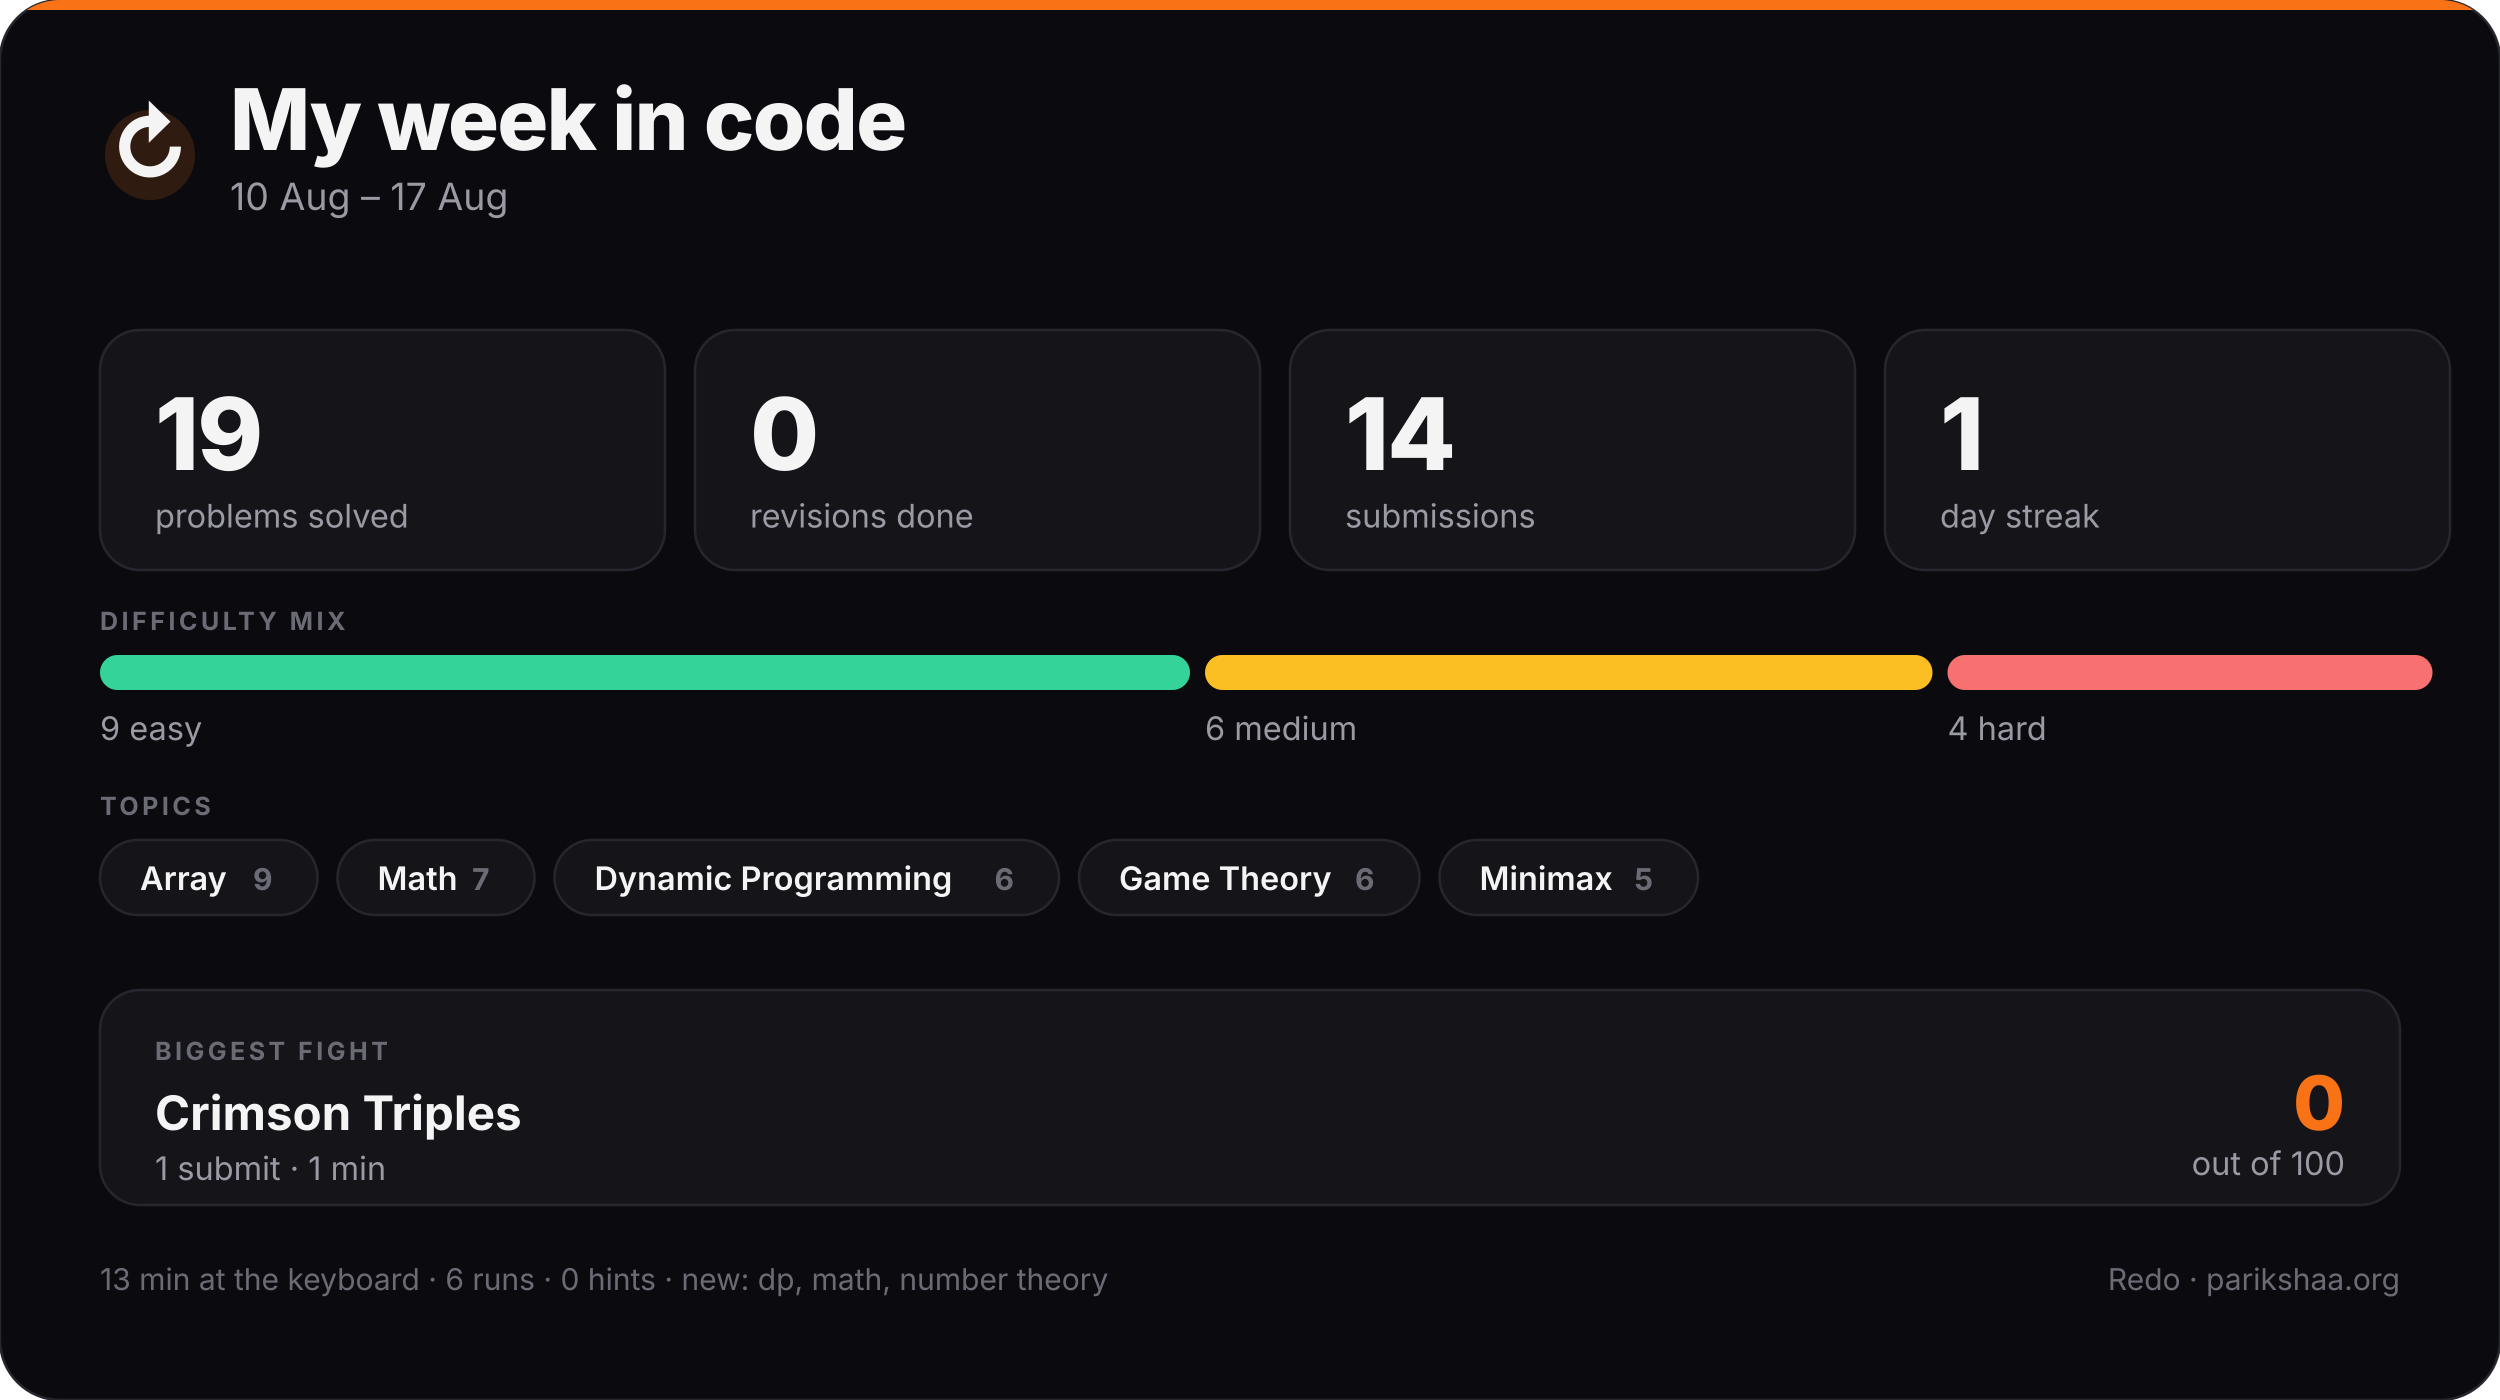
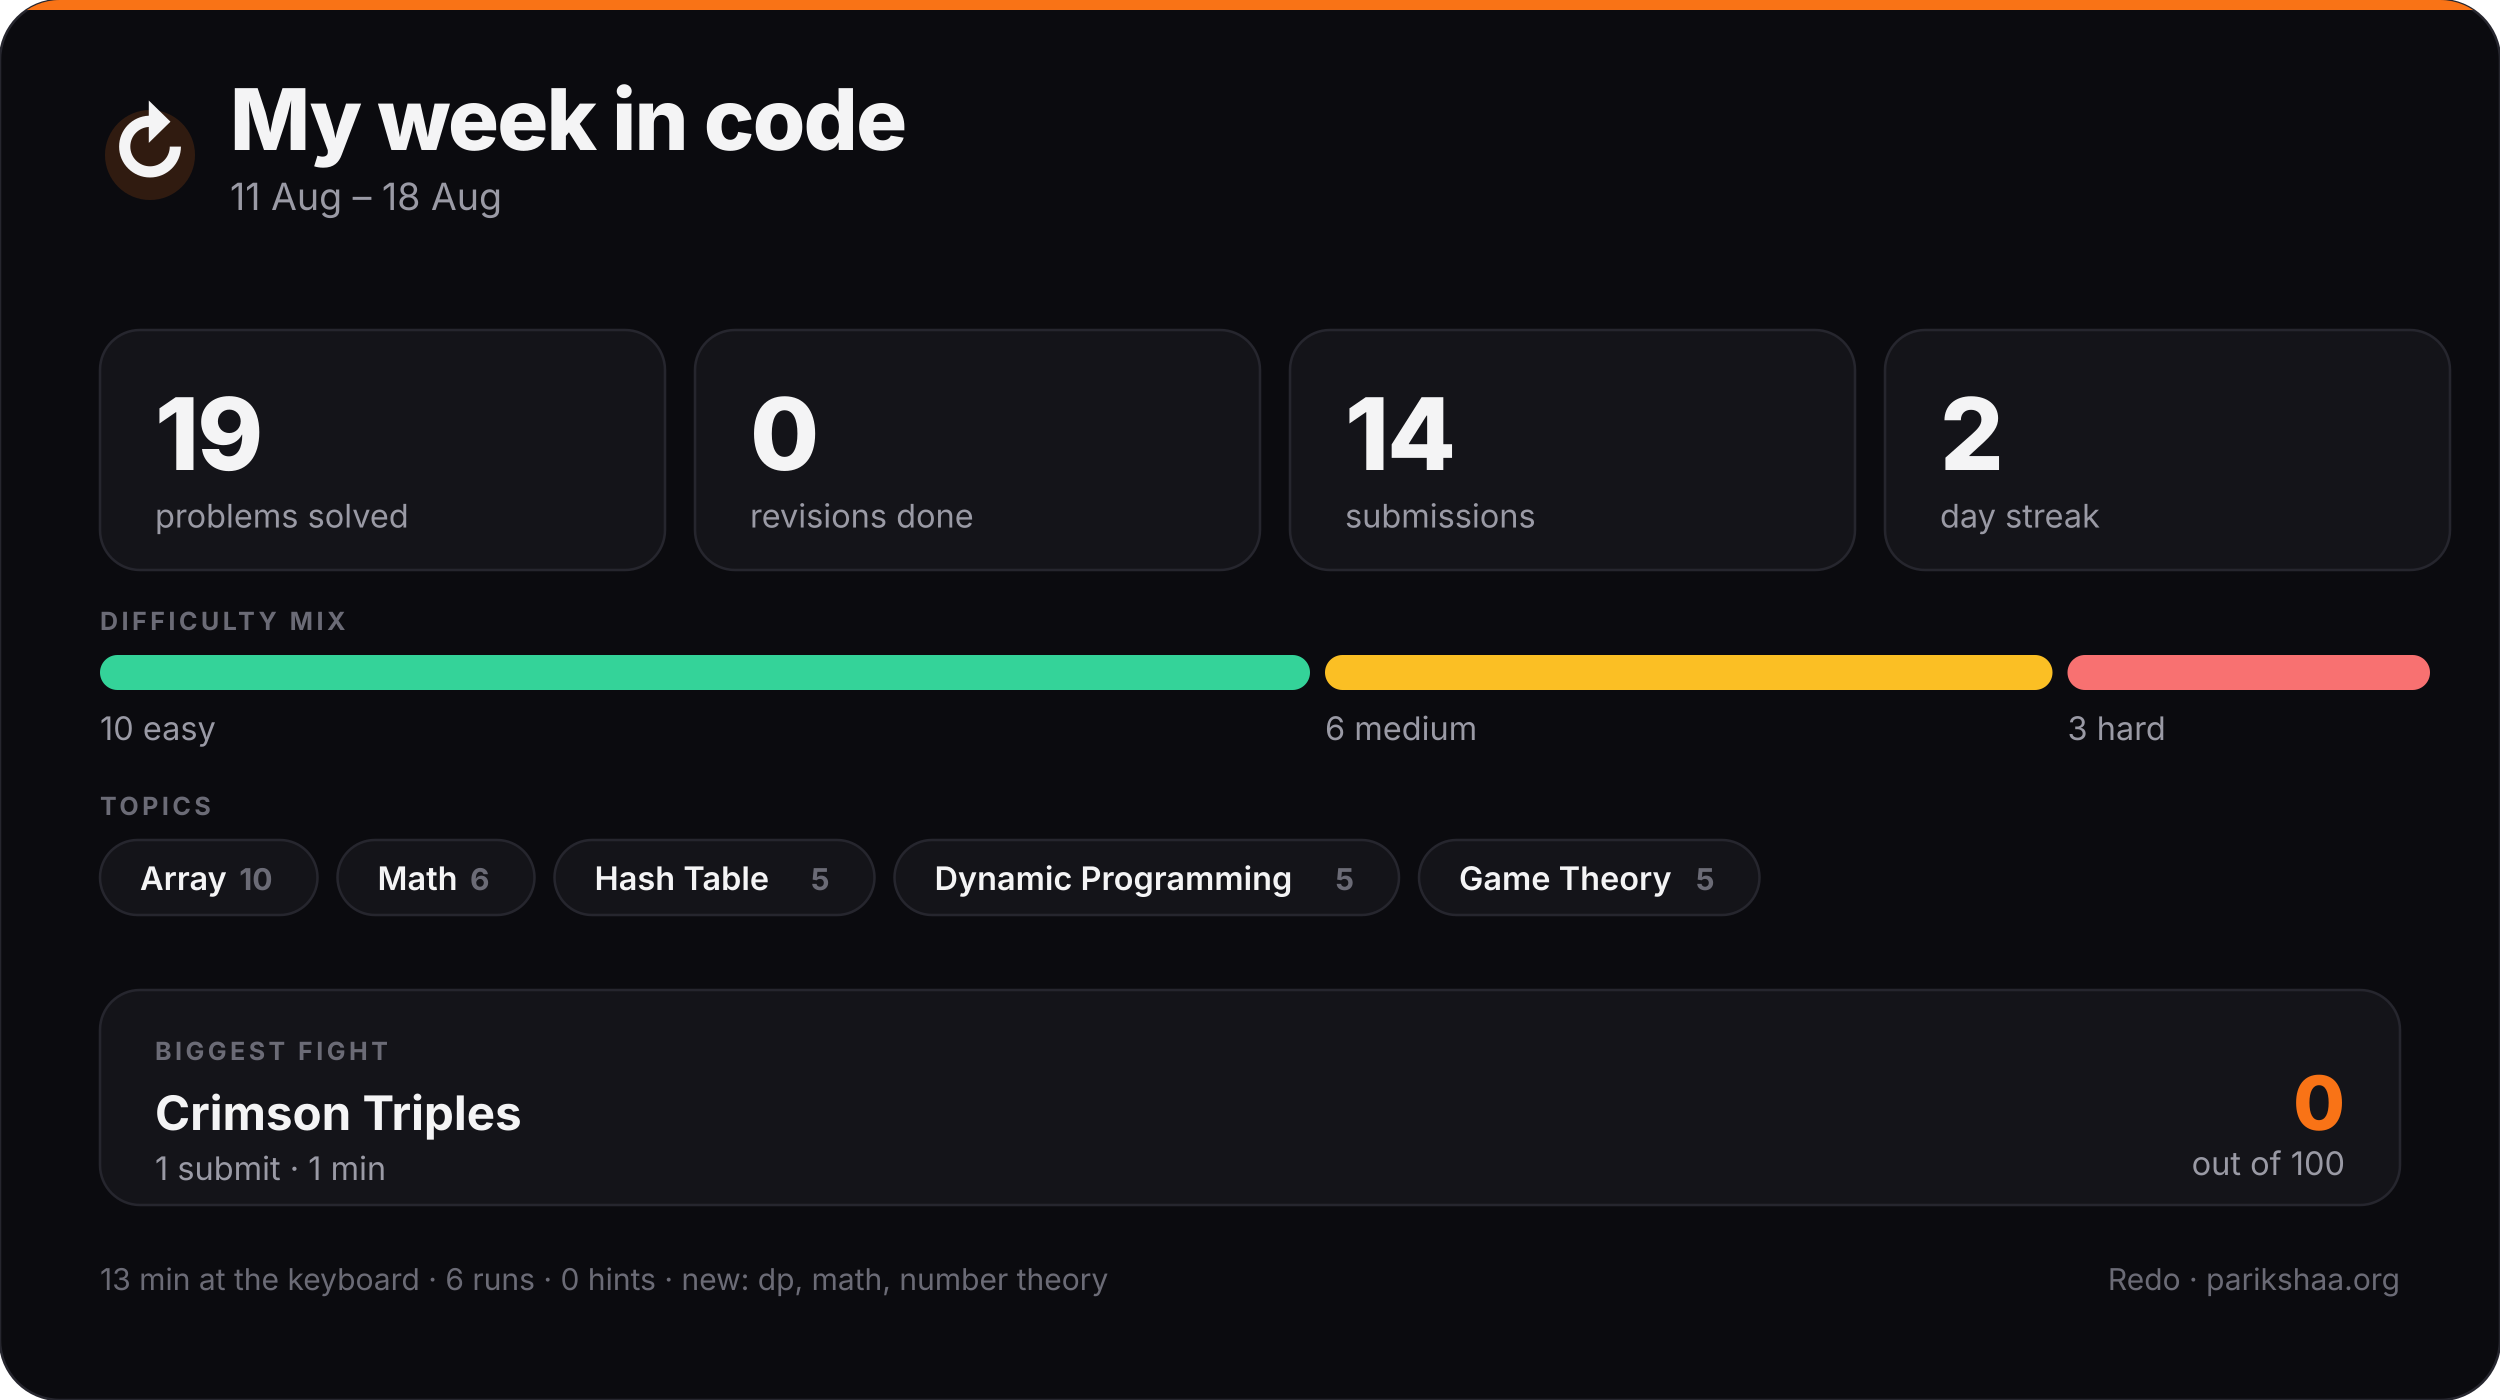
<svg xmlns="http://www.w3.org/2000/svg" width="1000" height="560" viewBox="0 0 1000 560" role="img" aria-label="Week in code">
  <style>
    text { font-family: -apple-system, BlinkMacSystemFont, "Segoe UI", Inter, sans-serif; }
    .title { fill: #f4f4f5; font-size: 34px; font-weight: 800; letter-spacing: -0.02em; }
    .sub { fill: #9a9aa5; font-size: 15px; }
    .big { fill: #f4f4f5; font-size: 40px; font-weight: 800; letter-spacing: -0.02em; }
    .small { fill: #9a9aa5; font-size: 13px; }
    .label { fill: #6b6b76; font-size: 10px; letter-spacing: 0.14em; font-weight: 700; }
    .chip { fill: #f4f4f5; font-size: 13px; font-weight: 600; }
    .chipCount { fill: #6b6b76; font-size: 12px; font-weight: 700; }
    .fightTitle { fill: #f4f4f5; font-size: 19px; font-weight: 700; }
    .fightScore { fill: #f97316; font-size: 30px; font-weight: 800; }
    .foot { fill: #6b6b76; font-size: 12px; }
    .rise { animation: rise 620ms cubic-bezier(.2,.8,.2,1) both; }
    @keyframes rise { from { opacity: 0; transform: translateY(8px); } to { opacity: 1; transform: none; } }
    @media (prefers-reduced-motion: reduce) { .rise { animation: none; } }
  </style>
  <defs>
    <clipPath id="card">
      <rect width="1000" height="560" rx="24" />
    </clipPath>
  </defs>
  <rect width="1000" height="560" rx="24" fill="#0b0b0f" stroke="#26262e" />
  <rect x="0" y="0" width="1000" height="4" fill="#f97316" clip-path="url(#card)" />
  <circle cx="60" cy="62" r="18" fill="#f97316" opacity="0.16" />
  <text x="60" y="71" class="title" fill="#f97316" text-anchor="middle" font-size="24">↻</text>
  <text x="92" y="60" class="title">My week in code</text>
-   <text x="92" y="84" class="sub">10 Aug – 17 Aug</text>
+   <text x="92" y="84" class="sub">11 Aug – 18 Aug</text>
  <g class="rise" style="animation-delay:0s">
    <rect x="40" y="132" width="226" height="96" rx="16" fill="#141419" stroke="#26262e" />
    <text x="62" y="188" class="big">19</text>
    <text x="62" y="211" class="small">problems solved</text>
  </g>
  <g class="rise" style="animation-delay:0.07s">
    <rect x="278" y="132" width="226" height="96" rx="16" fill="#141419" stroke="#26262e" />
    <text x="300" y="188" class="big">0</text>
    <text x="300" y="211" class="small">revisions done</text>
  </g>
  <g class="rise" style="animation-delay:0.14s">
    <rect x="516" y="132" width="226" height="96" rx="16" fill="#141419" stroke="#26262e" />
    <text x="538" y="188" class="big">14</text>
    <text x="538" y="211" class="small">submissions</text>
  </g>
  <g class="rise" style="animation-delay:0.21s">
    <rect x="754" y="132" width="226" height="96" rx="16" fill="#141419" stroke="#26262e" />
-     <text x="776" y="188" class="big">1</text>
+     <text x="776" y="188" class="big">2</text>
    <text x="776" y="211" class="small">day streak</text>
  </g>
  <text x="40" y="252" class="label">DIFFICULTY MIX</text>
-   <rect x="40" y="262" width="436" height="14" rx="7" fill="#34d399" />
-   <text x="40" y="296" class="small" fill="#34d399">9 easy</text>
-   <rect x="482" y="262" width="291" height="14" rx="7" fill="#fbbf24" />
-   <text x="482" y="296" class="small" fill="#fbbf24">6 medium</text>
-   <rect x="779" y="262" width="194" height="14" rx="7" fill="#f87171" />
-   <text x="779" y="296" class="small" fill="#f87171">4 hard</text>
+   <rect x="40" y="262" width="484" height="14" rx="7" fill="#34d399" />
+   <text x="40" y="296" class="small" fill="#34d399">10 easy</text>
+   <rect x="530" y="262" width="291" height="14" rx="7" fill="#fbbf24" />
+   <text x="530" y="296" class="small" fill="#fbbf24">6 medium</text>
+   <rect x="827" y="262" width="145" height="14" rx="7" fill="#f87171" />
+   <text x="827" y="296" class="small" fill="#f87171">3 hard</text>
  <text x="40" y="326" class="label">TOPICS</text>
  <g class="rise">
    <rect x="40" y="336" width="87" height="30" rx="15" fill="#141419" stroke="#26262e" />
    <text x="56" y="356" class="chip">Array</text>
-     <text x="109" y="356" class="chipCount" text-anchor="end">9</text>
+     <text x="109" y="356" class="chipCount" text-anchor="end">10</text>
  </g>
  <g class="rise">
    <rect x="135" y="336" width="78.8" height="30" rx="15" fill="#141419" stroke="#26262e" />
    <text x="151" y="356" class="chip">Math</text>
-     <text x="195.8" y="356" class="chipCount" text-anchor="end">7</text>
+     <text x="195.8" y="356" class="chipCount" text-anchor="end">6</text>
  </g>
  <g class="rise">
-     <rect x="221.8" y="336" width="201.8" height="30" rx="15" fill="#141419" stroke="#26262e" />
-     <text x="237.8" y="356" class="chip">Dynamic Programming</text>
-     <text x="405.6" y="356" class="chipCount" text-anchor="end">6</text>
+     <rect x="221.8" y="336" width="128" height="30" rx="15" fill="#141419" stroke="#26262e" />
+     <text x="237.8" y="356" class="chip">Hash Table</text>
+     <text x="331.8" y="356" class="chipCount" text-anchor="end">5</text>
  </g>
  <g class="rise">
-     <rect x="431.6" y="336" width="136.2" height="30" rx="15" fill="#141419" stroke="#26262e" />
-     <text x="447.6" y="356" class="chip">Game Theory</text>
-     <text x="549.8" y="356" class="chipCount" text-anchor="end">6</text>
+     <rect x="357.8" y="336" width="201.8" height="30" rx="15" fill="#141419" stroke="#26262e" />
+     <text x="373.8" y="356" class="chip">Dynamic Programming</text>
+     <text x="541.6" y="356" class="chipCount" text-anchor="end">5</text>
  </g>
  <g class="rise">
-     <rect x="575.8" y="336" width="103.4" height="30" rx="15" fill="#141419" stroke="#26262e" />
-     <text x="591.8" y="356" class="chip">Minimax</text>
-     <text x="661.2" y="356" class="chipCount" text-anchor="end">5</text>
+     <rect x="567.6" y="336" width="136.2" height="30" rx="15" fill="#141419" stroke="#26262e" />
+     <text x="583.6" y="356" class="chip">Game Theory</text>
+     <text x="685.8" y="356" class="chipCount" text-anchor="end">5</text>
  </g>
  <g class="rise" style="animation-delay:.25s">
    <rect x="40" y="396" width="920" height="86" rx="16" fill="#141419" stroke="#26262e" />
    <text x="62" y="424" class="label">BIGGEST FIGHT</text>
    <text x="62" y="452" class="fightTitle">Crimson Triples</text>
    <text x="62" y="472" class="small">1 submit · 1 min</text>
    <text x="938" y="452" class="fightScore" text-anchor="end">0</text>
    <text x="938" y="470" class="small" text-anchor="end">out of 100</text>
  </g>
  <text x="40" y="516" class="foot">13 min at the keyboard · 6 runs · 0 hints · new: dp, math, number theory</text>
  <text x="960" y="516" class="foot" text-anchor="end">Redo · parikshaa.org</text>
</svg>
